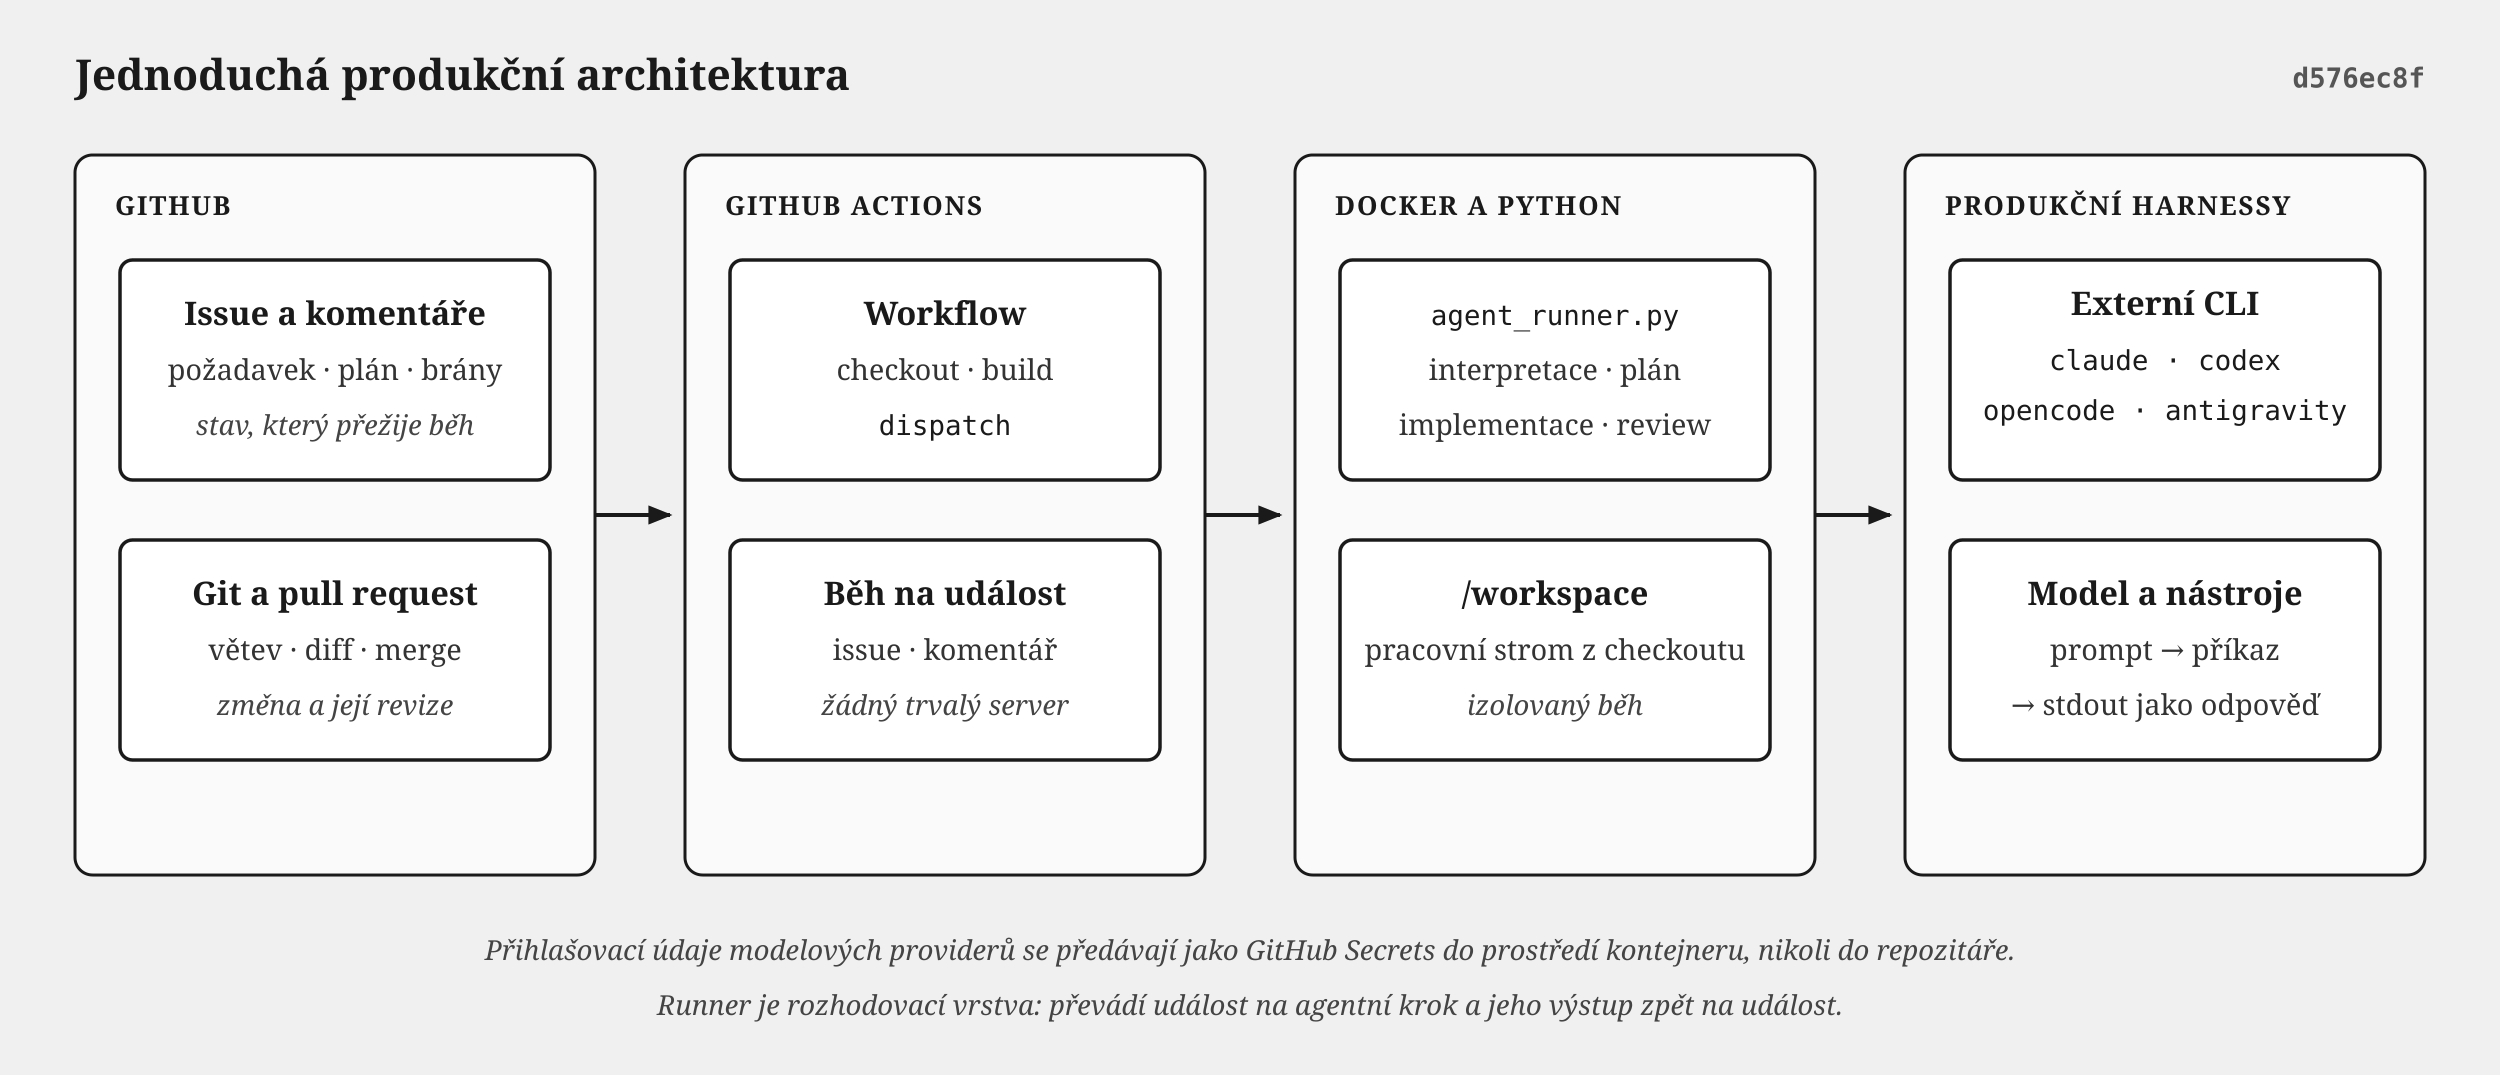
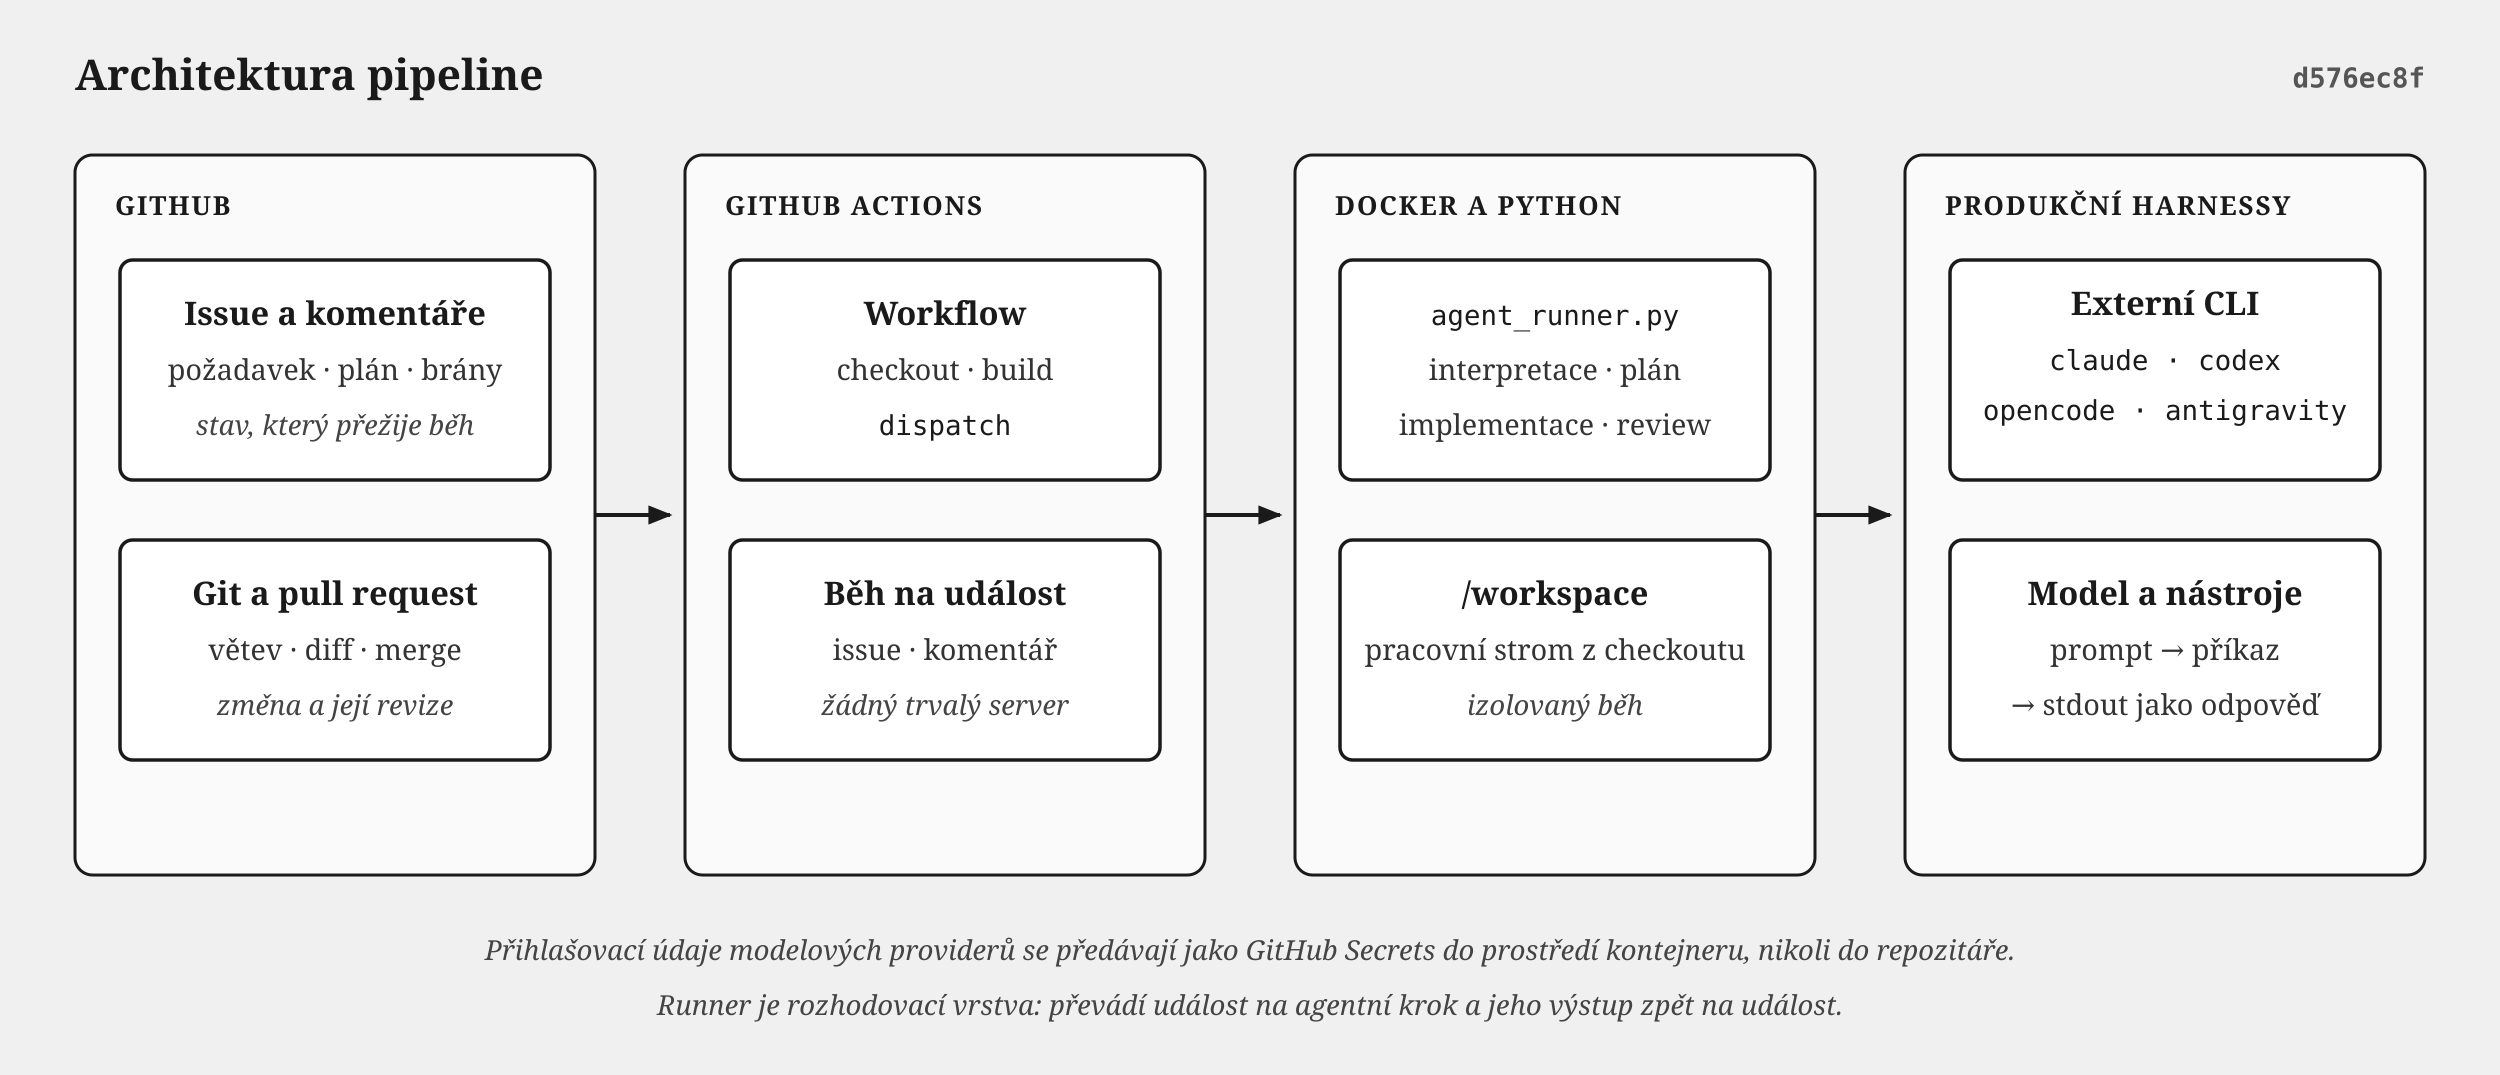
<svg xmlns="http://www.w3.org/2000/svg" viewBox="0 0 1000 430" role="img" aria-labelledby="t d">
  <defs>
    <marker id="a" viewBox="0 0 10 10" refX="9" refY="5" markerWidth="6" markerHeight="6" orient="auto">
      <path d="M0 1L10 5L0 9Z" fill="#1a1a1a" />
    </marker>
  </defs>
  <style>
    .panel{fill:#fafafa;stroke:#1a1a1a;stroke-width:1.2}
    .box{fill:#fff;stroke:#1a1a1a;stroke-width:1.4}
    .plabel{font:700 10.5px Caladea,serif;letter-spacing:.7px;fill:#1a1a1a}
    .head{font:700 13px Caladea,serif;fill:#1a1a1a}
    .body{font:11.5px Caladea,serif;fill:#333}
    .mono{font:11px 'DejaVu Sans Mono',monospace;fill:#1a1a1a}
    .note{font:italic 11px Caladea,serif;fill:#444}
    .rev{font:700 11px 'DejaVu Sans Mono',monospace;fill:#555}
    .title{font:700 17px Caladea,serif;fill:#1a1a1a}
    .edge{fill:none;stroke:#1a1a1a;stroke-width:1.6;marker-end:url(#a)}
  </style>
-   <text x="30" y="36" class="title">Jednoduchá produkční architektura</text>
+   <text x="30" y="36" class="title">Architektura pipeline</text>
  <text x="970" y="35" text-anchor="end" class="rev">d576ec8f</text>
  <rect x="30" y="62" width="208" height="288" rx="7" class="panel" />
  <text x="46" y="86" class="plabel">GITHUB</text>
  <rect x="48" y="104" width="172" height="88" rx="5" class="box" />
  <text x="134" y="130" text-anchor="middle" class="head">Issue a komentáře</text>
  <text x="134" y="152" text-anchor="middle" class="body">požadavek · plán · brány</text>
  <text x="134" y="174" text-anchor="middle" class="note">stav, který přežije běh</text>
  <rect x="48" y="216" width="172" height="88" rx="5" class="box" />
  <text x="134" y="242" text-anchor="middle" class="head">Git a pull request</text>
  <text x="134" y="264" text-anchor="middle" class="body">větev · diff · merge</text>
  <text x="134" y="286" text-anchor="middle" class="note">změna a její revize</text>
  <path d="M238 206H268" class="edge" />
  <rect x="274" y="62" width="208" height="288" rx="7" class="panel" />
  <text x="290" y="86" class="plabel">GITHUB ACTIONS</text>
  <rect x="292" y="104" width="172" height="88" rx="5" class="box" />
  <text x="378" y="130" text-anchor="middle" class="head">Workflow</text>
  <text x="378" y="152" text-anchor="middle" class="body">checkout · build</text>
  <text x="378" y="174" text-anchor="middle" class="mono">dispatch</text>
  <rect x="292" y="216" width="172" height="88" rx="5" class="box" />
  <text x="378" y="242" text-anchor="middle" class="head">Běh na událost</text>
  <text x="378" y="264" text-anchor="middle" class="body">issue · komentář</text>
  <text x="378" y="286" text-anchor="middle" class="note">žádný trvalý server</text>
  <path d="M482 206H512" class="edge" />
  <rect x="518" y="62" width="208" height="288" rx="7" class="panel" />
  <text x="534" y="86" class="plabel">DOCKER A PYTHON</text>
  <rect x="536" y="104" width="172" height="88" rx="5" class="box" />
  <text x="622" y="130" text-anchor="middle" class="mono">agent_runner.py</text>
  <text x="622" y="152" text-anchor="middle" class="body">interpretace · plán</text>
  <text x="622" y="174" text-anchor="middle" class="body">implementace · review</text>
  <rect x="536" y="216" width="172" height="88" rx="5" class="box" />
  <text x="622" y="242" text-anchor="middle" class="head">/workspace</text>
  <text x="622" y="264" text-anchor="middle" class="body">pracovní strom z checkoutu</text>
  <text x="622" y="286" text-anchor="middle" class="note">izolovaný běh</text>
  <path d="M726 206H756" class="edge" />
  <rect x="762" y="62" width="208" height="288" rx="7" class="panel" />
  <text x="778" y="86" class="plabel">PRODUKČNÍ HARNESSY</text>
  <rect x="780" y="104" width="172" height="88" rx="5" class="box" />
  <text x="866" y="126" text-anchor="middle" class="head">Externí CLI</text>
  <text x="866" y="148" text-anchor="middle" class="mono">claude · codex</text>
  <text x="866" y="168" text-anchor="middle" class="mono">opencode · antigravity</text>
  <rect x="780" y="216" width="172" height="88" rx="5" class="box" />
  <text x="866" y="242" text-anchor="middle" class="head">Model a nástroje</text>
  <text x="866" y="264" text-anchor="middle" class="body">prompt → příkaz</text>
  <text x="866" y="286" text-anchor="middle" class="body">→ stdout jako odpověď</text>
  <text x="500" y="384" text-anchor="middle" class="note">Přihlašovací údaje modelových providerů se předávají jako GitHub Secrets do prostředí kontejneru, nikoli do repozitáře.</text>
  <text x="500" y="406" text-anchor="middle" class="note">Runner je rozhodovací vrstva: převádí událost na agentní krok a jeho výstup zpět na událost.</text>
</svg>
